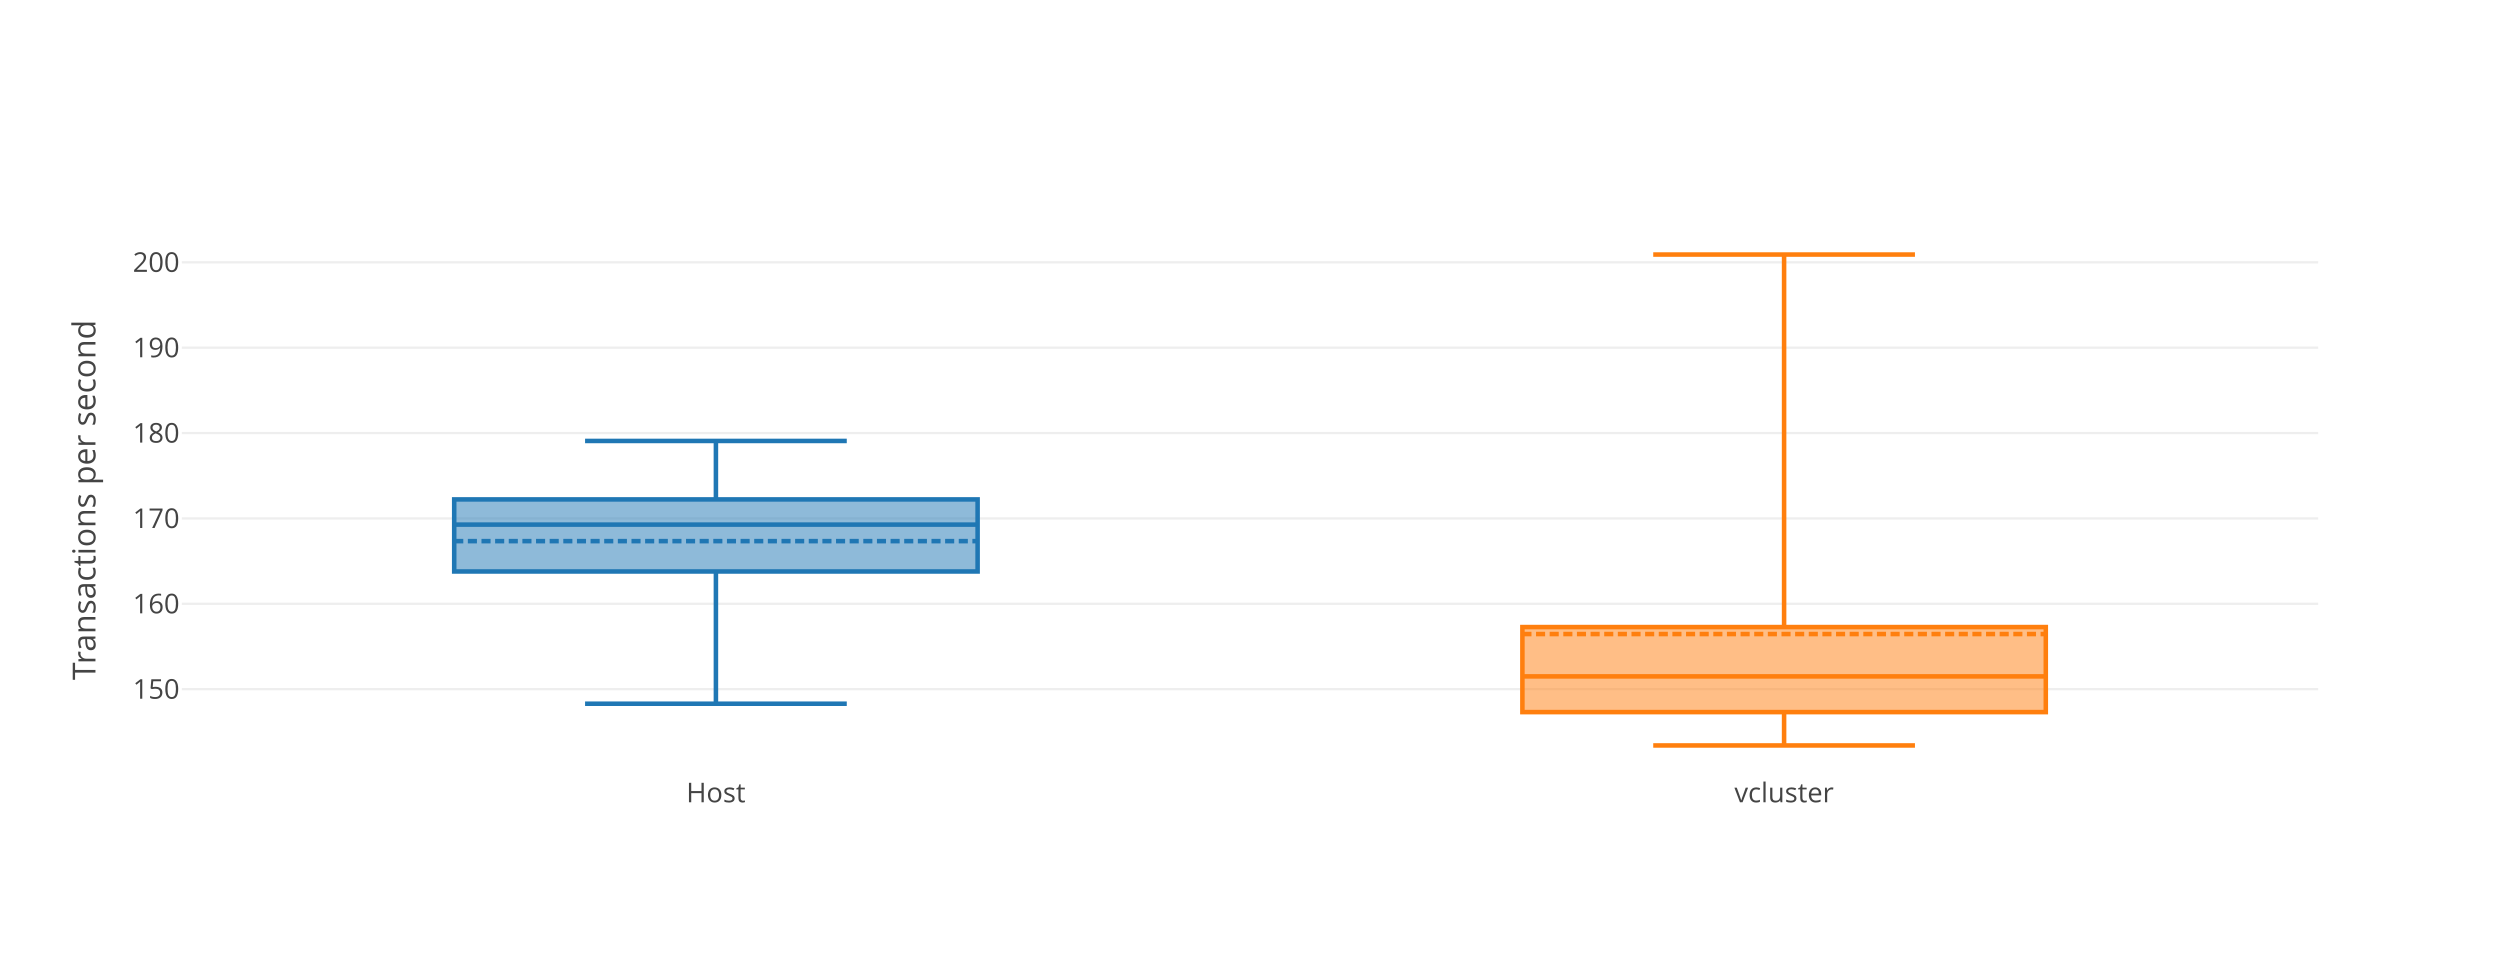
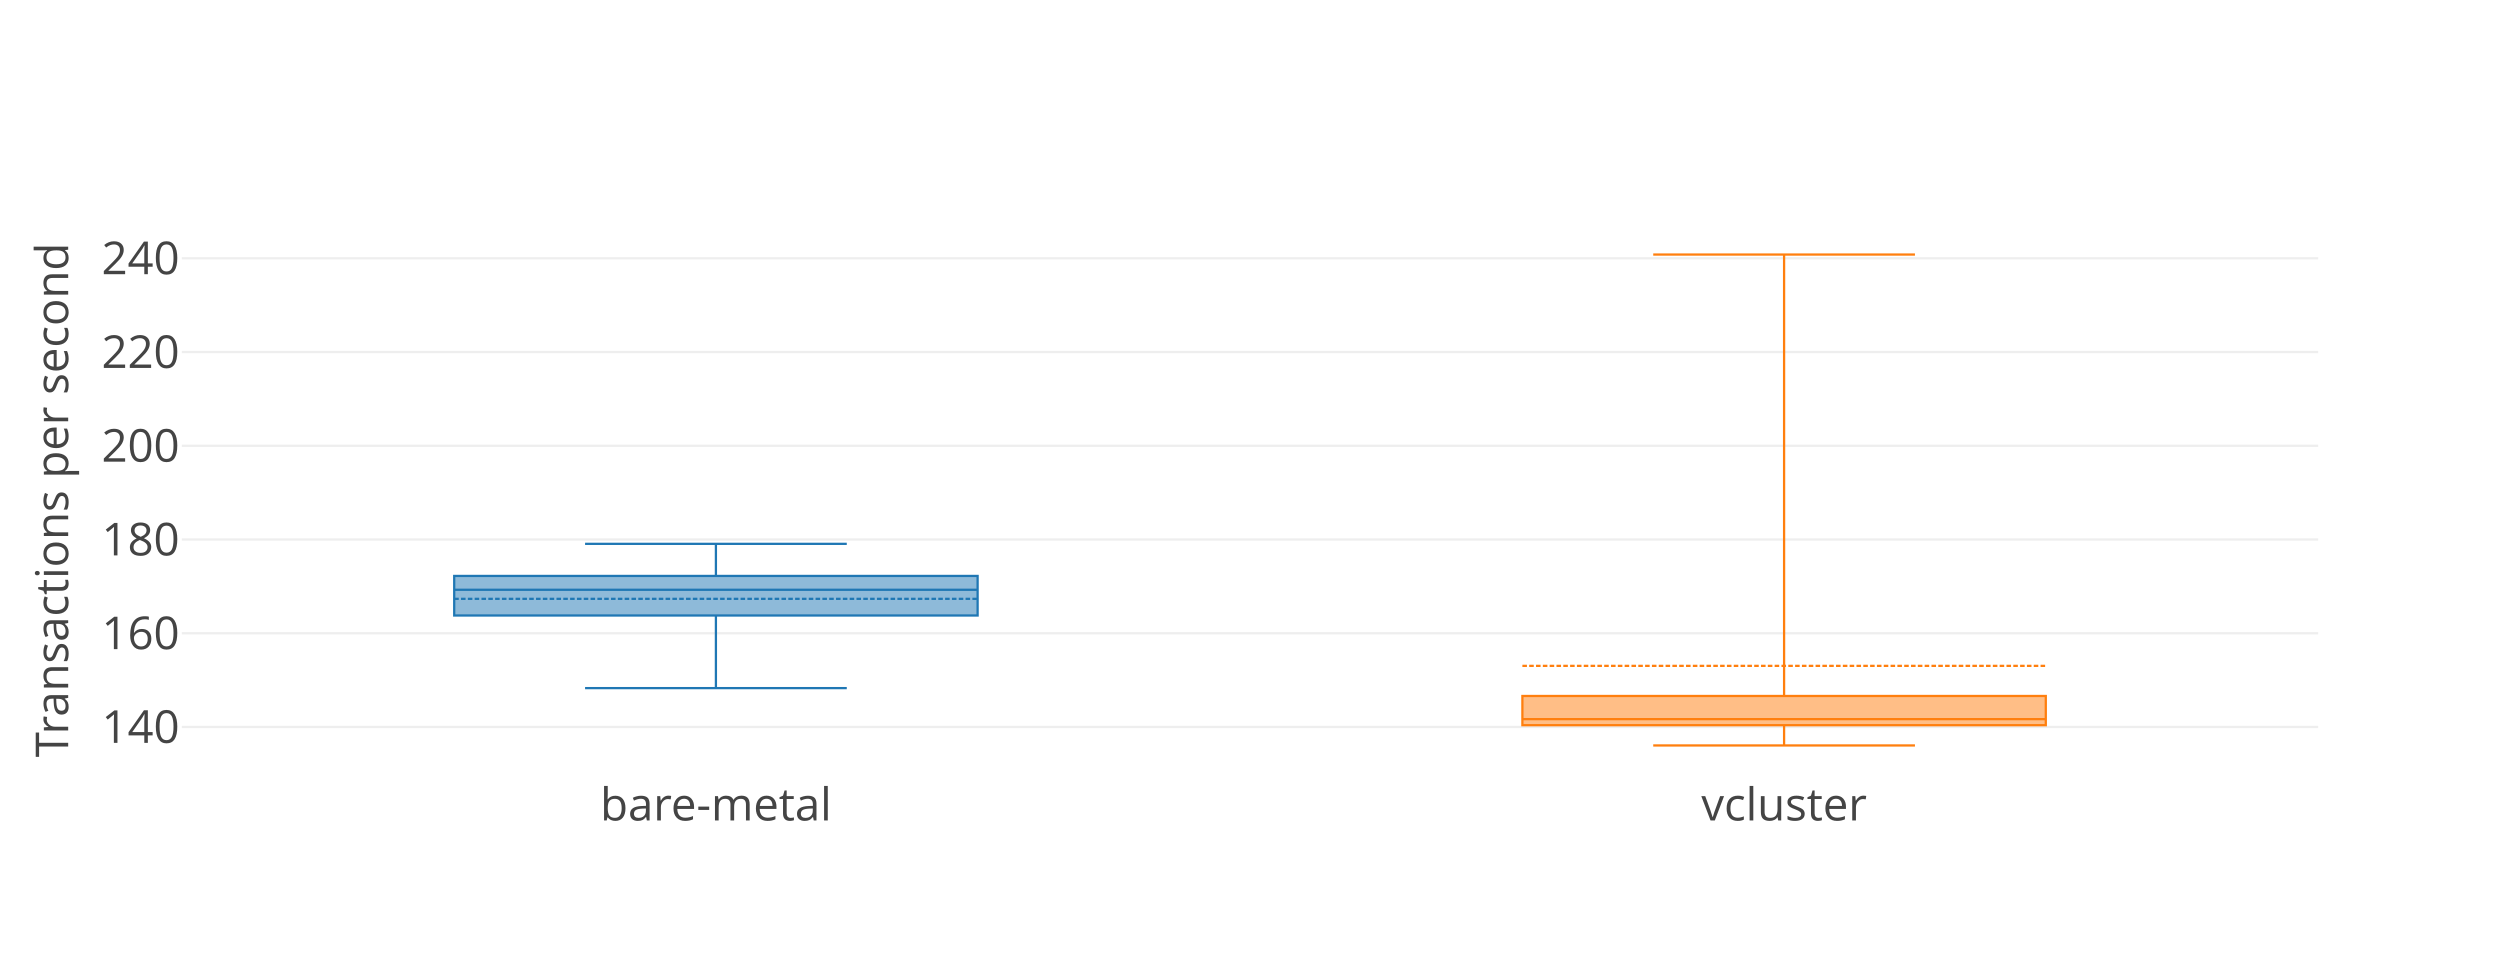
- <svg xmlns="http://www.w3.org/2000/svg" class="main-svg" width="1100" height="420" style="" viewBox="0 0 1100 420">
+ <svg xmlns="http://www.w3.org/2000/svg" class="main-svg" width="2200" height="840" style="" viewBox="0 0 1100 420">
  <rect x="0" y="0" width="1100" height="420" style="fill: rgb(255, 255, 255); fill-opacity: 1;" />
-   <defs id="defs-69a667">
+   <defs id="defs-312e84">
    <g class="clips">
-       <clipPath id="clip69a667xyplot" class="plotclip">
+       <clipPath id="clip312e84xyplot" class="plotclip">
        <rect width="940" height="240" />
      </clipPath>
-       <clipPath class="axesclip" id="clip69a667x">
+       <clipPath class="axesclip" id="clip312e84x">
        <rect x="80" y="0" width="940" height="420" />
      </clipPath>
-       <clipPath class="axesclip" id="clip69a667y">
+       <clipPath class="axesclip" id="clip312e84y">
        <rect x="0" y="100" width="1100" height="240" />
      </clipPath>
-       <clipPath class="axesclip" id="clip69a667xy">
+       <clipPath class="axesclip" id="clip312e84xy">
        <rect x="80" y="100" width="940" height="240" />
      </clipPath>
    </g>
    <g class="gradients" />
  </defs>
  <g class="bglayer" />
  <g class="layer-below">
    <g class="imagelayer" />
    <g class="shapelayer" />
  </g>
  <g class="cartesianlayer">
    <g class="subplot xy">
      <g class="layer-subplot">
        <g class="shapelayer" />
        <g class="imagelayer" />
      </g>
      <g class="gridlayer">
        <g class="x" />
        <g class="y">
-           <path class="ygrid crisp" transform="translate(0,303.23)" d="M80,0h940" style="stroke: rgb(238, 238, 238); stroke-opacity: 1; stroke-width: 1px;" />
-           <path class="ygrid crisp" transform="translate(0,265.67)" d="M80,0h940" style="stroke: rgb(238, 238, 238); stroke-opacity: 1; stroke-width: 1px;" />
-           <path class="ygrid crisp" transform="translate(0,228.11)" d="M80,0h940" style="stroke: rgb(238, 238, 238); stroke-opacity: 1; stroke-width: 1px;" />
-           <path class="ygrid crisp" transform="translate(0,190.55)" d="M80,0h940" style="stroke: rgb(238, 238, 238); stroke-opacity: 1; stroke-width: 1px;" />
-           <path class="ygrid crisp" transform="translate(0,152.98)" d="M80,0h940" style="stroke: rgb(238, 238, 238); stroke-opacity: 1; stroke-width: 1px;" />
-           <path class="ygrid crisp" transform="translate(0,115.42)" d="M80,0h940" style="stroke: rgb(238, 238, 238); stroke-opacity: 1; stroke-width: 1px;" />
+           <path class="ygrid crisp" transform="translate(0,319.87)" d="M80,0h940" style="stroke: rgb(238, 238, 238); stroke-opacity: 1; stroke-width: 1px;" />
+           <path class="ygrid crisp" transform="translate(0,278.63)" d="M80,0h940" style="stroke: rgb(238, 238, 238); stroke-opacity: 1; stroke-width: 1px;" />
+           <path class="ygrid crisp" transform="translate(0,237.38)" d="M80,0h940" style="stroke: rgb(238, 238, 238); stroke-opacity: 1; stroke-width: 1px;" />
+           <path class="ygrid crisp" transform="translate(0,196.14)" d="M80,0h940" style="stroke: rgb(238, 238, 238); stroke-opacity: 1; stroke-width: 1px;" />
+           <path class="ygrid crisp" transform="translate(0,154.9)" d="M80,0h940" style="stroke: rgb(238, 238, 238); stroke-opacity: 1; stroke-width: 1px;" />
+           <path class="ygrid crisp" transform="translate(0,113.65)" d="M80,0h940" style="stroke: rgb(238, 238, 238); stroke-opacity: 1; stroke-width: 1px;" />
        </g>
      </g>
      <g class="zerolinelayer" />
      <path class="xlines-below" />
      <path class="ylines-below" />
      <g class="overlines-below" />
      <g class="xaxislayer-below" />
      <g class="yaxislayer-below" />
      <g class="overaxes-below" />
-       <g class="plot" transform="translate(80,100)" clip-path="url('#clip69a667xyplot')">
+       <g class="plot" transform="translate(80,100)" clip-path="url('#clip312e84xyplot')">
        <g class="boxlayer mlayer">
          <g class="trace boxes" style="opacity: 1;">
-             <path class="box" d="M119.85,130.83H350.15M119.85,151.45H350.15V119.74H119.85ZM235,151.45V209.64M235,119.74V94.02M177.43,209.64H292.58M177.43,94.02H292.58" style="vector-effect: non-scaling-stroke; stroke-width: 2px; stroke: rgb(31, 119, 180); stroke-opacity: 1; fill: rgb(31, 119, 180); fill-opacity: 0.5;" />
-             <path class="mean" d="M119.85,138.1H350.15" style="fill: none; vector-effect: non-scaling-stroke; stroke-width: 2; stroke-dasharray: 4px, 2px; stroke: rgb(31, 119, 180); stroke-opacity: 1;" />
+             <path class="box" d="M119.85,159.5H350.15M119.85,170.82H350.15V153.41H119.85ZM235,170.82V202.77M235,153.41V139.29M177.43,202.77H292.58M177.43,139.29H292.58" style="vector-effect: non-scaling-stroke; stroke-width: 2px; stroke: rgb(31, 119, 180); stroke-opacity: 1; fill: rgb(31, 119, 180); fill-opacity: 0.5;" />
+             <path class="mean" d="M119.85,163.49H350.15" style="fill: none; vector-effect: non-scaling-stroke; stroke-width: 2; stroke-dasharray: 4px, 2px; stroke: rgb(31, 119, 180); stroke-opacity: 1;" />
          </g>
          <g class="trace boxes" style="opacity: 1;">
-             <path class="box" d="M589.85,197.61H820.15M589.85,213.33H820.15V175.91H589.85ZM705,213.33V228M705,175.91V12M647.42,228H762.58M647.42,12H762.58" style="vector-effect: non-scaling-stroke; stroke-width: 2px; stroke: rgb(255, 127, 14); stroke-opacity: 1; fill: rgb(255, 127, 14); fill-opacity: 0.5;" />
-             <path class="mean" d="M589.85,178.98H820.15" style="fill: none; vector-effect: non-scaling-stroke; stroke-width: 2; stroke-dasharray: 4px, 2px; stroke: rgb(255, 127, 14); stroke-opacity: 1;" />
+             <path class="box" d="M589.85,216.42H820.15M589.85,219.09H820.15V206.23H589.85ZM705,219.09V228M705,206.23V12M647.42,228H762.58M647.42,12H762.58" style="vector-effect: non-scaling-stroke; stroke-width: 2px; stroke: rgb(255, 127, 14); stroke-opacity: 1; fill: rgb(255, 127, 14); fill-opacity: 0.5;" />
+             <path class="mean" d="M589.85,192.98H820.15" style="fill: none; vector-effect: non-scaling-stroke; stroke-width: 2; stroke-dasharray: 4px, 2px; stroke: rgb(255, 127, 14); stroke-opacity: 1;" />
          </g>
        </g>
      </g>
      <g class="overplot" />
      <path class="xlines-above crisp" d="M0,0" style="fill: none;" />
      <path class="ylines-above crisp" d="M0,0" style="fill: none;" />
      <g class="overlines-above" />
      <g class="xaxislayer-above">
        <g class="xtick">
-           <text text-anchor="middle" x="0" y="353" transform="translate(315,0)" style="font-family: 'Open Sans', verdana, arial, sans-serif; font-size: 12px; fill: rgb(68, 68, 68); fill-opacity: 1; white-space: pre;">Host</text>
+           <text text-anchor="middle" x="0" y="361" transform="translate(315,0)" style="font-family: 'Open Sans', verdana, arial, sans-serif; font-size: 20px; fill: rgb(68, 68, 68); fill-opacity: 1; white-space: pre;">bare-metal</text>
        </g>
        <g class="xtick">
-           <text text-anchor="middle" x="0" y="353" transform="translate(785,0)" style="font-family: 'Open Sans', verdana, arial, sans-serif; font-size: 12px; fill: rgb(68, 68, 68); fill-opacity: 1; white-space: pre;">vcluster</text>
+           <text text-anchor="middle" x="0" y="361" transform="translate(785,0)" style="font-family: 'Open Sans', verdana, arial, sans-serif; font-size: 20px; fill: rgb(68, 68, 68); fill-opacity: 1; white-space: pre;">vcluster</text>
        </g>
      </g>
      <g class="yaxislayer-above">
        <g class="ytick">
-           <text text-anchor="end" x="79" y="4.2" transform="translate(0,303.23)" style="font-family: 'Open Sans', verdana, arial, sans-serif; font-size: 12px; fill: rgb(68, 68, 68); fill-opacity: 1; white-space: pre;">150</text>
+           <text text-anchor="end" x="79" y="7" transform="translate(0,319.87)" style="font-family: 'Open Sans', verdana, arial, sans-serif; font-size: 20px; fill: rgb(68, 68, 68); fill-opacity: 1; white-space: pre;">140</text>
        </g>
        <g class="ytick">
-           <text text-anchor="end" x="79" y="4.2" transform="translate(0,265.67)" style="font-family: 'Open Sans', verdana, arial, sans-serif; font-size: 12px; fill: rgb(68, 68, 68); fill-opacity: 1; white-space: pre;">160</text>
+           <text text-anchor="end" x="79" y="7" transform="translate(0,278.63)" style="font-family: 'Open Sans', verdana, arial, sans-serif; font-size: 20px; fill: rgb(68, 68, 68); fill-opacity: 1; white-space: pre;">160</text>
        </g>
        <g class="ytick">
-           <text text-anchor="end" x="79" y="4.2" transform="translate(0,228.11)" style="font-family: 'Open Sans', verdana, arial, sans-serif; font-size: 12px; fill: rgb(68, 68, 68); fill-opacity: 1; white-space: pre;">170</text>
+           <text text-anchor="end" x="79" y="7" transform="translate(0,237.38)" style="font-family: 'Open Sans', verdana, arial, sans-serif; font-size: 20px; fill: rgb(68, 68, 68); fill-opacity: 1; white-space: pre;">180</text>
        </g>
        <g class="ytick">
-           <text text-anchor="end" x="79" y="4.2" transform="translate(0,190.55)" style="font-family: 'Open Sans', verdana, arial, sans-serif; font-size: 12px; fill: rgb(68, 68, 68); fill-opacity: 1; white-space: pre;">180</text>
+           <text text-anchor="end" x="79" y="7" transform="translate(0,196.14)" style="font-family: 'Open Sans', verdana, arial, sans-serif; font-size: 20px; fill: rgb(68, 68, 68); fill-opacity: 1; white-space: pre;">200</text>
        </g>
        <g class="ytick">
-           <text text-anchor="end" x="79" y="4.2" transform="translate(0,152.98)" style="font-family: 'Open Sans', verdana, arial, sans-serif; font-size: 12px; fill: rgb(68, 68, 68); fill-opacity: 1; white-space: pre;">190</text>
+           <text text-anchor="end" x="79" y="7" transform="translate(0,154.9)" style="font-family: 'Open Sans', verdana, arial, sans-serif; font-size: 20px; fill: rgb(68, 68, 68); fill-opacity: 1; white-space: pre;">220</text>
        </g>
        <g class="ytick">
-           <text text-anchor="end" x="79" y="4.2" transform="translate(0,115.42)" style="font-family: 'Open Sans', verdana, arial, sans-serif; font-size: 12px; fill: rgb(68, 68, 68); fill-opacity: 1; white-space: pre;">200</text>
+           <text text-anchor="end" x="79" y="7" transform="translate(0,113.65)" style="font-family: 'Open Sans', verdana, arial, sans-serif; font-size: 20px; fill: rgb(68, 68, 68); fill-opacity: 1; white-space: pre;">240</text>
        </g>
      </g>
      <g class="overaxes-above" />
    </g>
  </g>
  <g class="polarlayer" />
  <g class="ternarylayer" />
  <g class="geolayer" />
  <g class="funnelarealayer" />
  <g class="pielayer" />
  <g class="treemaplayer" />
  <g class="sunburstlayer" />
  <g class="glimages" />
-   <defs id="topdefs-69a667">
+   <defs id="topdefs-312e84">
    <g class="clips" />
  </defs>
  <g class="layer-above">
    <g class="imagelayer" />
    <g class="shapelayer" />
  </g>
  <g class="infolayer">
    <g class="g-gtitle" />
    <g class="g-xtitle" />
    <g class="g-ytitle">
-       <text class="ytitle" transform="rotate(-90,42,220)" x="42" y="220" text-anchor="middle" style="font-family: 'Open Sans', verdana, arial, sans-serif; font-size: 14px; fill: rgb(68, 68, 68); opacity: 1; font-weight: normal; white-space: pre;">Transactions per second</text>
+       <text class="ytitle" transform="rotate(-90,30,220)" x="30" y="220" text-anchor="middle" style="font-family: 'Open Sans', verdana, arial, sans-serif; font-size: 20px; fill: rgb(68, 68, 68); opacity: 1; font-weight: normal; white-space: pre;">Transactions per second</text>
    </g>
  </g>
</svg>
